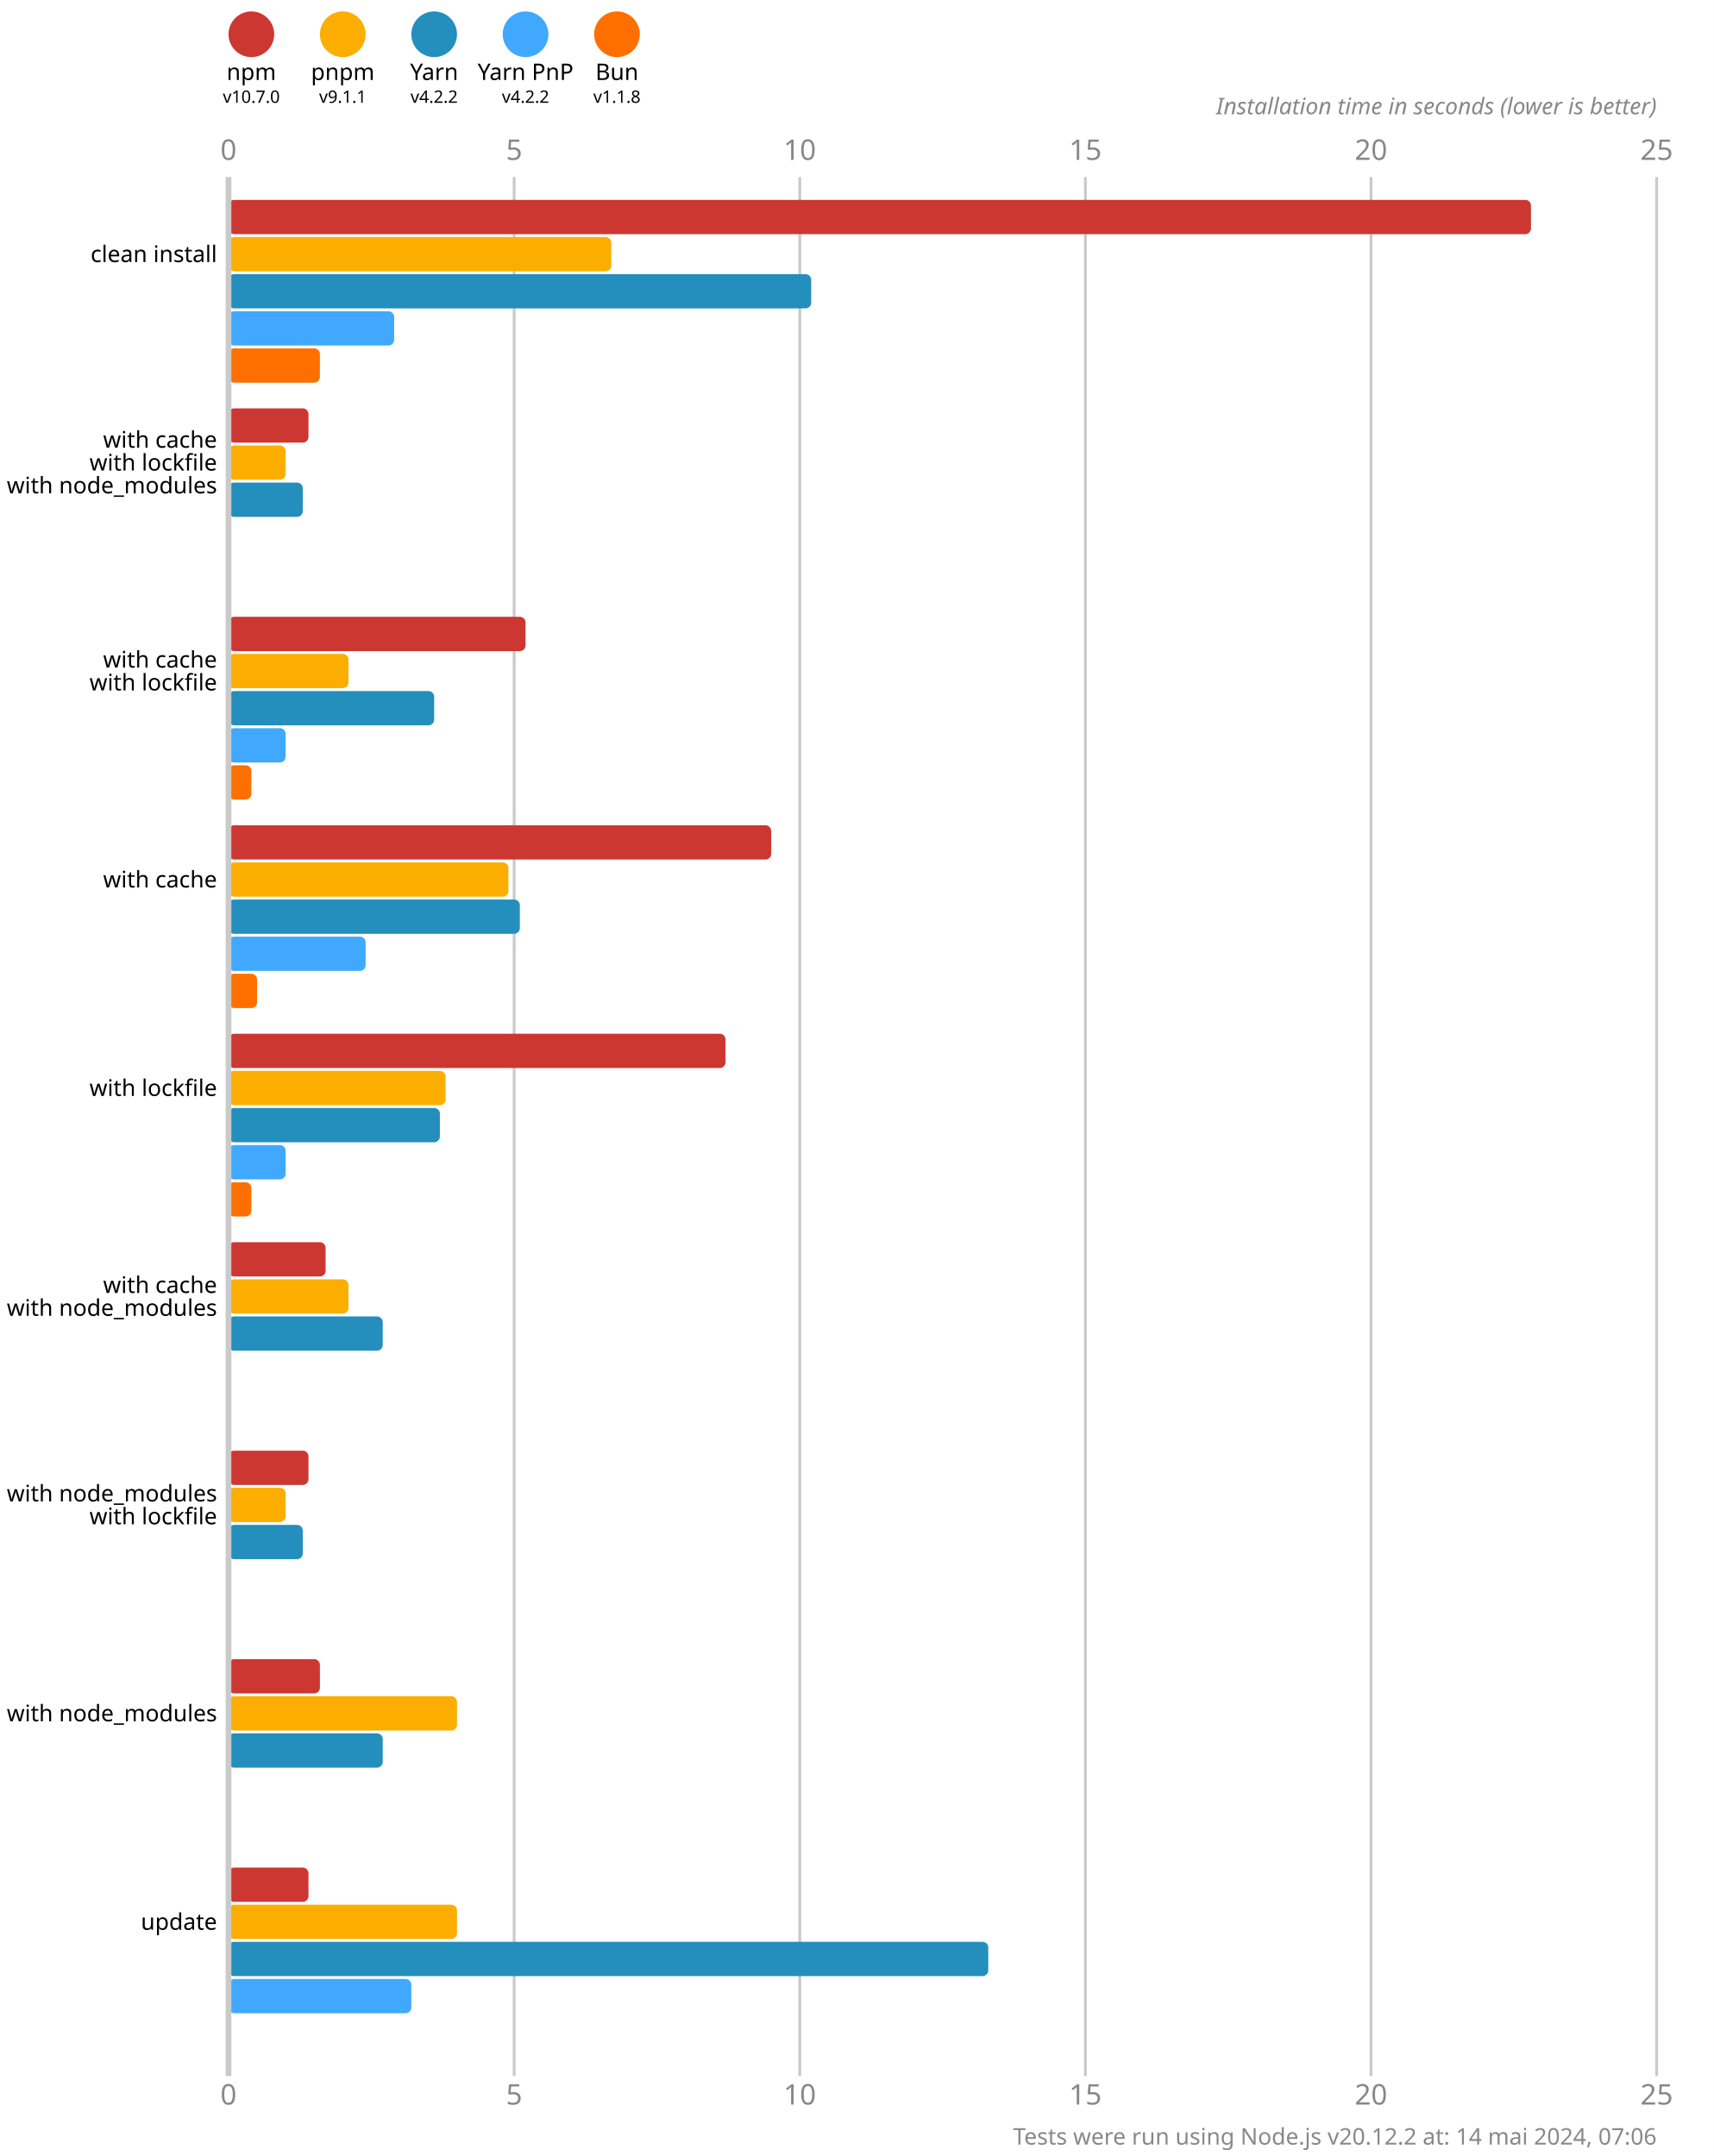
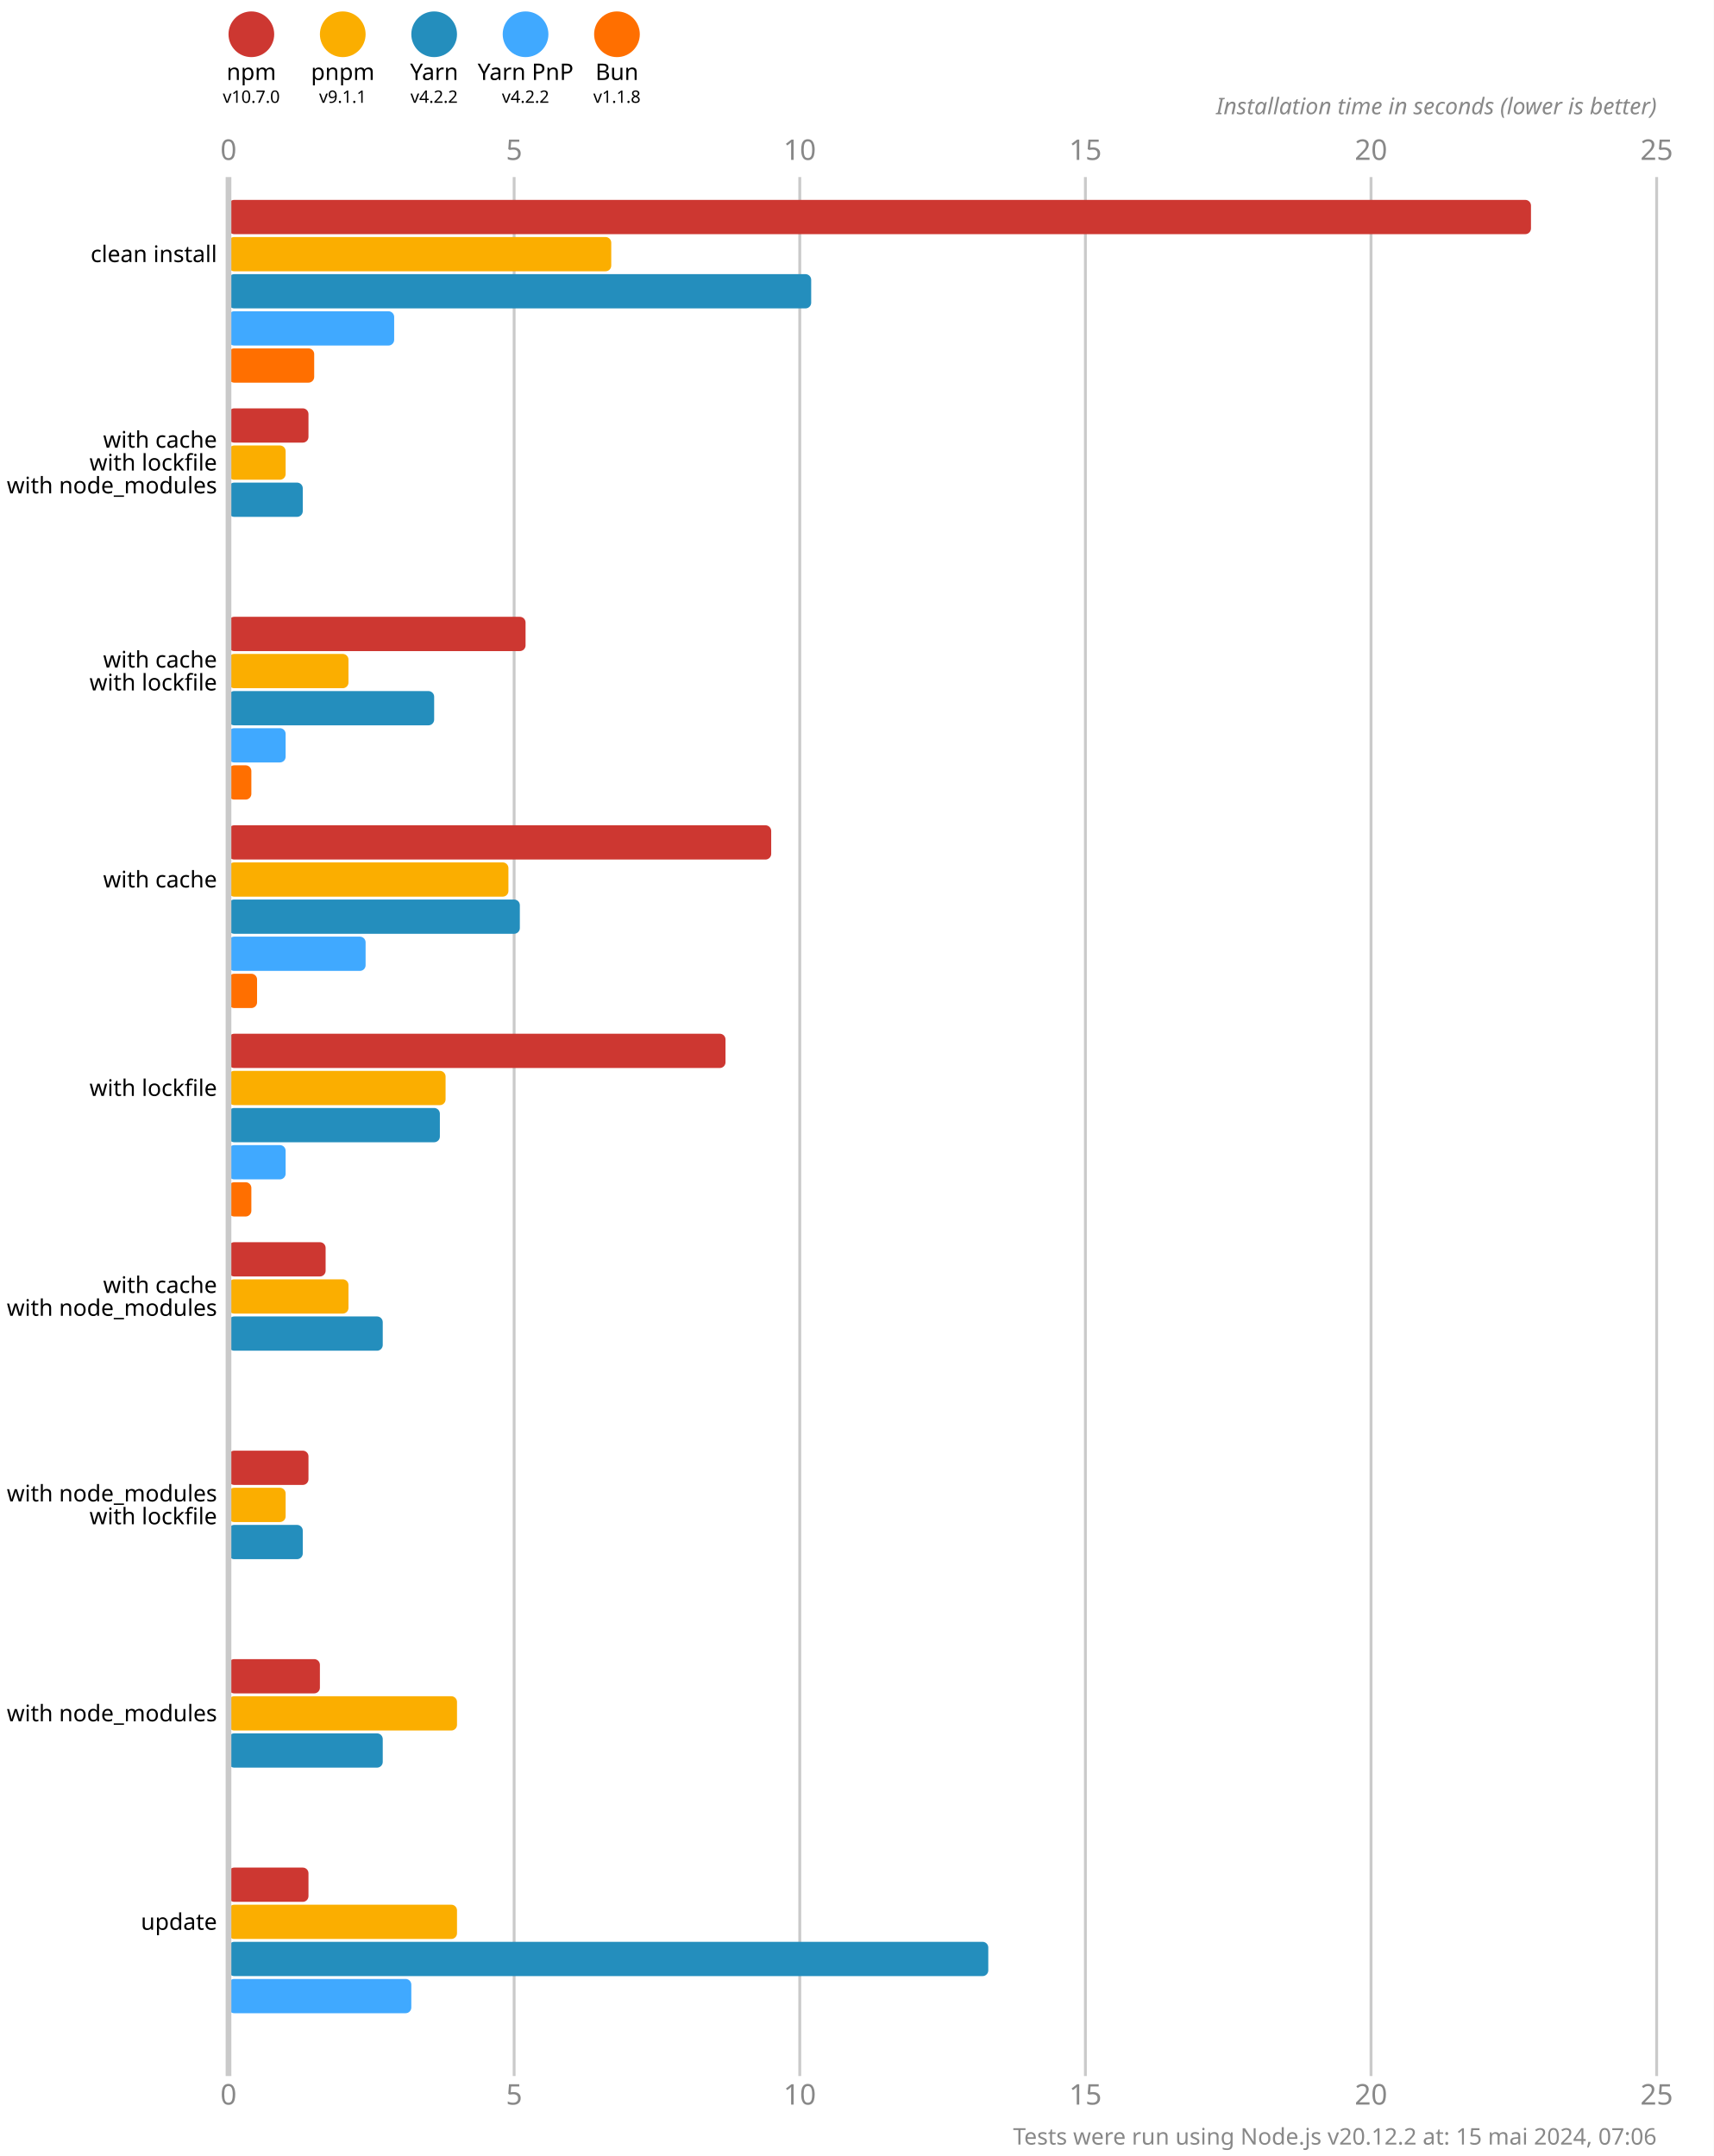
<svg xmlns="http://www.w3.org/2000/svg" version="1.1" viewBox="0 0 300 377.5">
  <style>
    .font { font-family: sans-serif; }
    .s3 { font-size: 3px; }
    .s4 { font-size: 4px; }
    .s5 { font-size: 5px; }
    .line { stroke: #cacaca; }
    .width { stroke-width: 0.5; }
    .text { fill: #888; }
  </style>
  <rect x="0" y="0" width="300" height="377.5" fill="#fff" />
  <circle cx="44" cy="6" r="4" fill="#cd3731" />
  <text x="44" y="14" class="font s4" text-anchor="middle">npm</text>
  <text x="44" y="18" class="font s3" text-anchor="middle">v10.7.0</text>
  <circle cx="60" cy="6" r="4" fill="#fbae00" />
  <text x="60" y="14" class="font s4" text-anchor="middle">pnpm</text>
  <text x="60" y="18" class="font s3" text-anchor="middle">v9.1.1</text>
  <circle cx="76" cy="6" r="4" fill="#248ebd" />
  <text x="76" y="14" class="font s4" text-anchor="middle">Yarn</text>
  <text x="76" y="18" class="font s3" text-anchor="middle">v4.2.2</text>
  <circle cx="92" cy="6" r="4" fill="#40a9ff" />
  <text x="92" y="14" class="font s4" text-anchor="middle">Yarn PnP</text>
  <text x="92" y="18" class="font s3" text-anchor="middle">v4.2.2</text>
  <circle cx="108" cy="6" r="4" fill="#ff6f00" />
  <text x="108" y="14" class="font s4" text-anchor="middle">Bun</text>
  <text x="108" y="18" class="font s3" text-anchor="middle">v1.1.8</text>
  <text x="40" y="28" class="font s5 text" text-anchor="middle">0</text>
  <text x="40" y="368.5" class="font s5 text" text-anchor="middle">0</text>
  <line x1="90" y1="31" x2="90" y2="363.5" class="line width" />
  <text x="90" y="28" class="font s5 text" text-anchor="middle">5</text>
  <text x="90" y="368.5" class="font s5 text" text-anchor="middle">5</text>
  <line x1="140" y1="31" x2="140" y2="363.5" class="line width" />
  <text x="140" y="28" class="font s5 text" text-anchor="middle">10</text>
  <text x="140" y="368.5" class="font s5 text" text-anchor="middle">10</text>
  <line x1="190" y1="31" x2="190" y2="363.5" class="line width" />
  <text x="190" y="28" class="font s5 text" text-anchor="middle">15</text>
  <text x="190" y="368.5" class="font s5 text" text-anchor="middle">15</text>
  <line x1="240" y1="31" x2="240" y2="363.5" class="line width" />
  <text x="240" y="28" class="font s5 text" text-anchor="middle">20</text>
  <text x="240" y="368.5" class="font s5 text" text-anchor="middle">20</text>
  <line x1="290" y1="31" x2="290" y2="363.5" class="line width" />
  <text x="290" y="28" class="font s5 text" text-anchor="middle">25</text>
  <text x="290" y="368.5" class="font s5 text" text-anchor="middle">25</text>
  <text x="290" y="20" class="font s4 text" font-style="italic" text-anchor="end">Installation time in seconds (lower is better)</text>
  <rect x="40" y="35" width="228" height="6" fill="#cd3731" rx="1" ry="1" />
  <rect x="40" y="41.5" width="67" height="6" fill="#fbae00" rx="1" ry="1" />
  <rect x="40" y="48" width="102" height="6" fill="#248ebd" rx="1" ry="1" />
  <rect x="40" y="54.5" width="29" height="6" fill="#40a9ff" rx="1" ry="1" />
-   <rect x="40" y="61" width="16" height="6" fill="#ff6f00" rx="1" ry="1" />
+   <rect x="40" y="61" width="15" height="6" fill="#ff6f00" rx="1" ry="1" />
  <rect x="40" y="71.5" width="14" height="6" fill="#cd3731" rx="1" ry="1" />
  <rect x="40" y="78" width="10" height="6" fill="#fbae00" rx="1" ry="1" />
  <rect x="40" y="84.5" width="13" height="6" fill="#248ebd" rx="1" ry="1" />
  <rect x="40" y="91" width="0" height="6" fill="#40a9ff" rx="1" ry="1" />
  <rect x="40" y="97.5" width="0" height="6" fill="#ff6f00" rx="1" ry="1" />
  <rect x="40" y="108" width="52" height="6" fill="#cd3731" rx="1" ry="1" />
  <rect x="40" y="114.5" width="21" height="6" fill="#fbae00" rx="1" ry="1" />
  <rect x="40" y="121" width="36" height="6" fill="#248ebd" rx="1" ry="1" />
  <rect x="40" y="127.5" width="10" height="6" fill="#40a9ff" rx="1" ry="1" />
  <rect x="40" y="134" width="4" height="6" fill="#ff6f00" rx="1" ry="1" />
  <rect x="40" y="144.5" width="95" height="6" fill="#cd3731" rx="1" ry="1" />
  <rect x="40" y="151" width="49" height="6" fill="#fbae00" rx="1" ry="1" />
  <rect x="40" y="157.5" width="51" height="6" fill="#248ebd" rx="1" ry="1" />
  <rect x="40" y="164" width="24" height="6" fill="#40a9ff" rx="1" ry="1" />
  <rect x="40" y="170.5" width="5" height="6" fill="#ff6f00" rx="1" ry="1" />
  <rect x="40" y="181" width="87" height="6" fill="#cd3731" rx="1" ry="1" />
  <rect x="40" y="187.5" width="38" height="6" fill="#fbae00" rx="1" ry="1" />
  <rect x="40" y="194" width="37" height="6" fill="#248ebd" rx="1" ry="1" />
  <rect x="40" y="200.5" width="10" height="6" fill="#40a9ff" rx="1" ry="1" />
  <rect x="40" y="207" width="4" height="6" fill="#ff6f00" rx="1" ry="1" />
  <rect x="40" y="217.5" width="17" height="6" fill="#cd3731" rx="1" ry="1" />
  <rect x="40" y="224" width="21" height="6" fill="#fbae00" rx="1" ry="1" />
  <rect x="40" y="230.5" width="27" height="6" fill="#248ebd" rx="1" ry="1" />
  <rect x="40" y="237" width="0" height="6" fill="#40a9ff" rx="1" ry="1" />
  <rect x="40" y="243.5" width="0" height="6" fill="#ff6f00" rx="1" ry="1" />
  <rect x="40" y="254" width="14" height="6" fill="#cd3731" rx="1" ry="1" />
  <rect x="40" y="260.5" width="10" height="6" fill="#fbae00" rx="1" ry="1" />
  <rect x="40" y="267" width="13" height="6" fill="#248ebd" rx="1" ry="1" />
  <rect x="40" y="273.5" width="0" height="6" fill="#40a9ff" rx="1" ry="1" />
  <rect x="40" y="280" width="0" height="6" fill="#ff6f00" rx="1" ry="1" />
  <rect x="40" y="290.5" width="16" height="6" fill="#cd3731" rx="1" ry="1" />
  <rect x="40" y="297" width="40" height="6" fill="#fbae00" rx="1" ry="1" />
  <rect x="40" y="303.5" width="27" height="6" fill="#248ebd" rx="1" ry="1" />
  <rect x="40" y="310" width="0" height="6" fill="#40a9ff" rx="1" ry="1" />
  <rect x="40" y="316.5" width="0" height="6" fill="#ff6f00" rx="1" ry="1" />
  <rect x="40" y="327" width="14" height="6" fill="#cd3731" rx="1" ry="1" />
  <rect x="40" y="333.5" width="40" height="6" fill="#fbae00" rx="1" ry="1" />
  <rect x="40" y="340" width="133" height="6" fill="#248ebd" rx="1" ry="1" />
  <rect x="40" y="346.5" width="32" height="6" fill="#40a9ff" rx="1" ry="1" />
  <rect x="40" y="353" width="0" height="6" fill="#ff6f00" rx="1" ry="1" />
  <line x1="40" y1="31" x2="40" y2="363.5" class="line" />
  <text x="38" y="44.5" class="font s4" dominant-baseline="middle" text-anchor="end">clean install</text>
  <text x="38" y="77" class="font s4" dominant-baseline="middle" text-anchor="end">with cache</text>
  <text x="38" y="81" class="font s4" dominant-baseline="middle" text-anchor="end">with lockfile</text>
  <text x="38" y="85" class="font s4" dominant-baseline="middle" text-anchor="end">with node_modules</text>
  <text x="38" y="115.5" class="font s4" dominant-baseline="middle" text-anchor="end">with cache</text>
  <text x="38" y="119.5" class="font s4" dominant-baseline="middle" text-anchor="end">with lockfile</text>
  <text x="38" y="154" class="font s4" dominant-baseline="middle" text-anchor="end">with cache</text>
  <text x="38" y="190.5" class="font s4" dominant-baseline="middle" text-anchor="end">with lockfile</text>
  <text x="38" y="225" class="font s4" dominant-baseline="middle" text-anchor="end">with cache</text>
  <text x="38" y="229" class="font s4" dominant-baseline="middle" text-anchor="end">with node_modules</text>
  <text x="38" y="261.5" class="font s4" dominant-baseline="middle" text-anchor="end">with node_modules</text>
  <text x="38" y="265.5" class="font s4" dominant-baseline="middle" text-anchor="end">with lockfile</text>
  <text x="38" y="300" class="font s4" dominant-baseline="middle" text-anchor="end">with node_modules</text>
  <text x="38" y="336.5" class="font s4" dominant-baseline="middle" text-anchor="end">update</text>
-   <text x="290" y="375.5" class="font s4 text" text-anchor="end">Tests were run using Node.js v20.12.2 at: 14 mai 2024, 07:06</text>
+   <text x="290" y="375.5" class="font s4 text" text-anchor="end">Tests were run using Node.js v20.12.2 at: 15 mai 2024, 07:06</text>
</svg>
